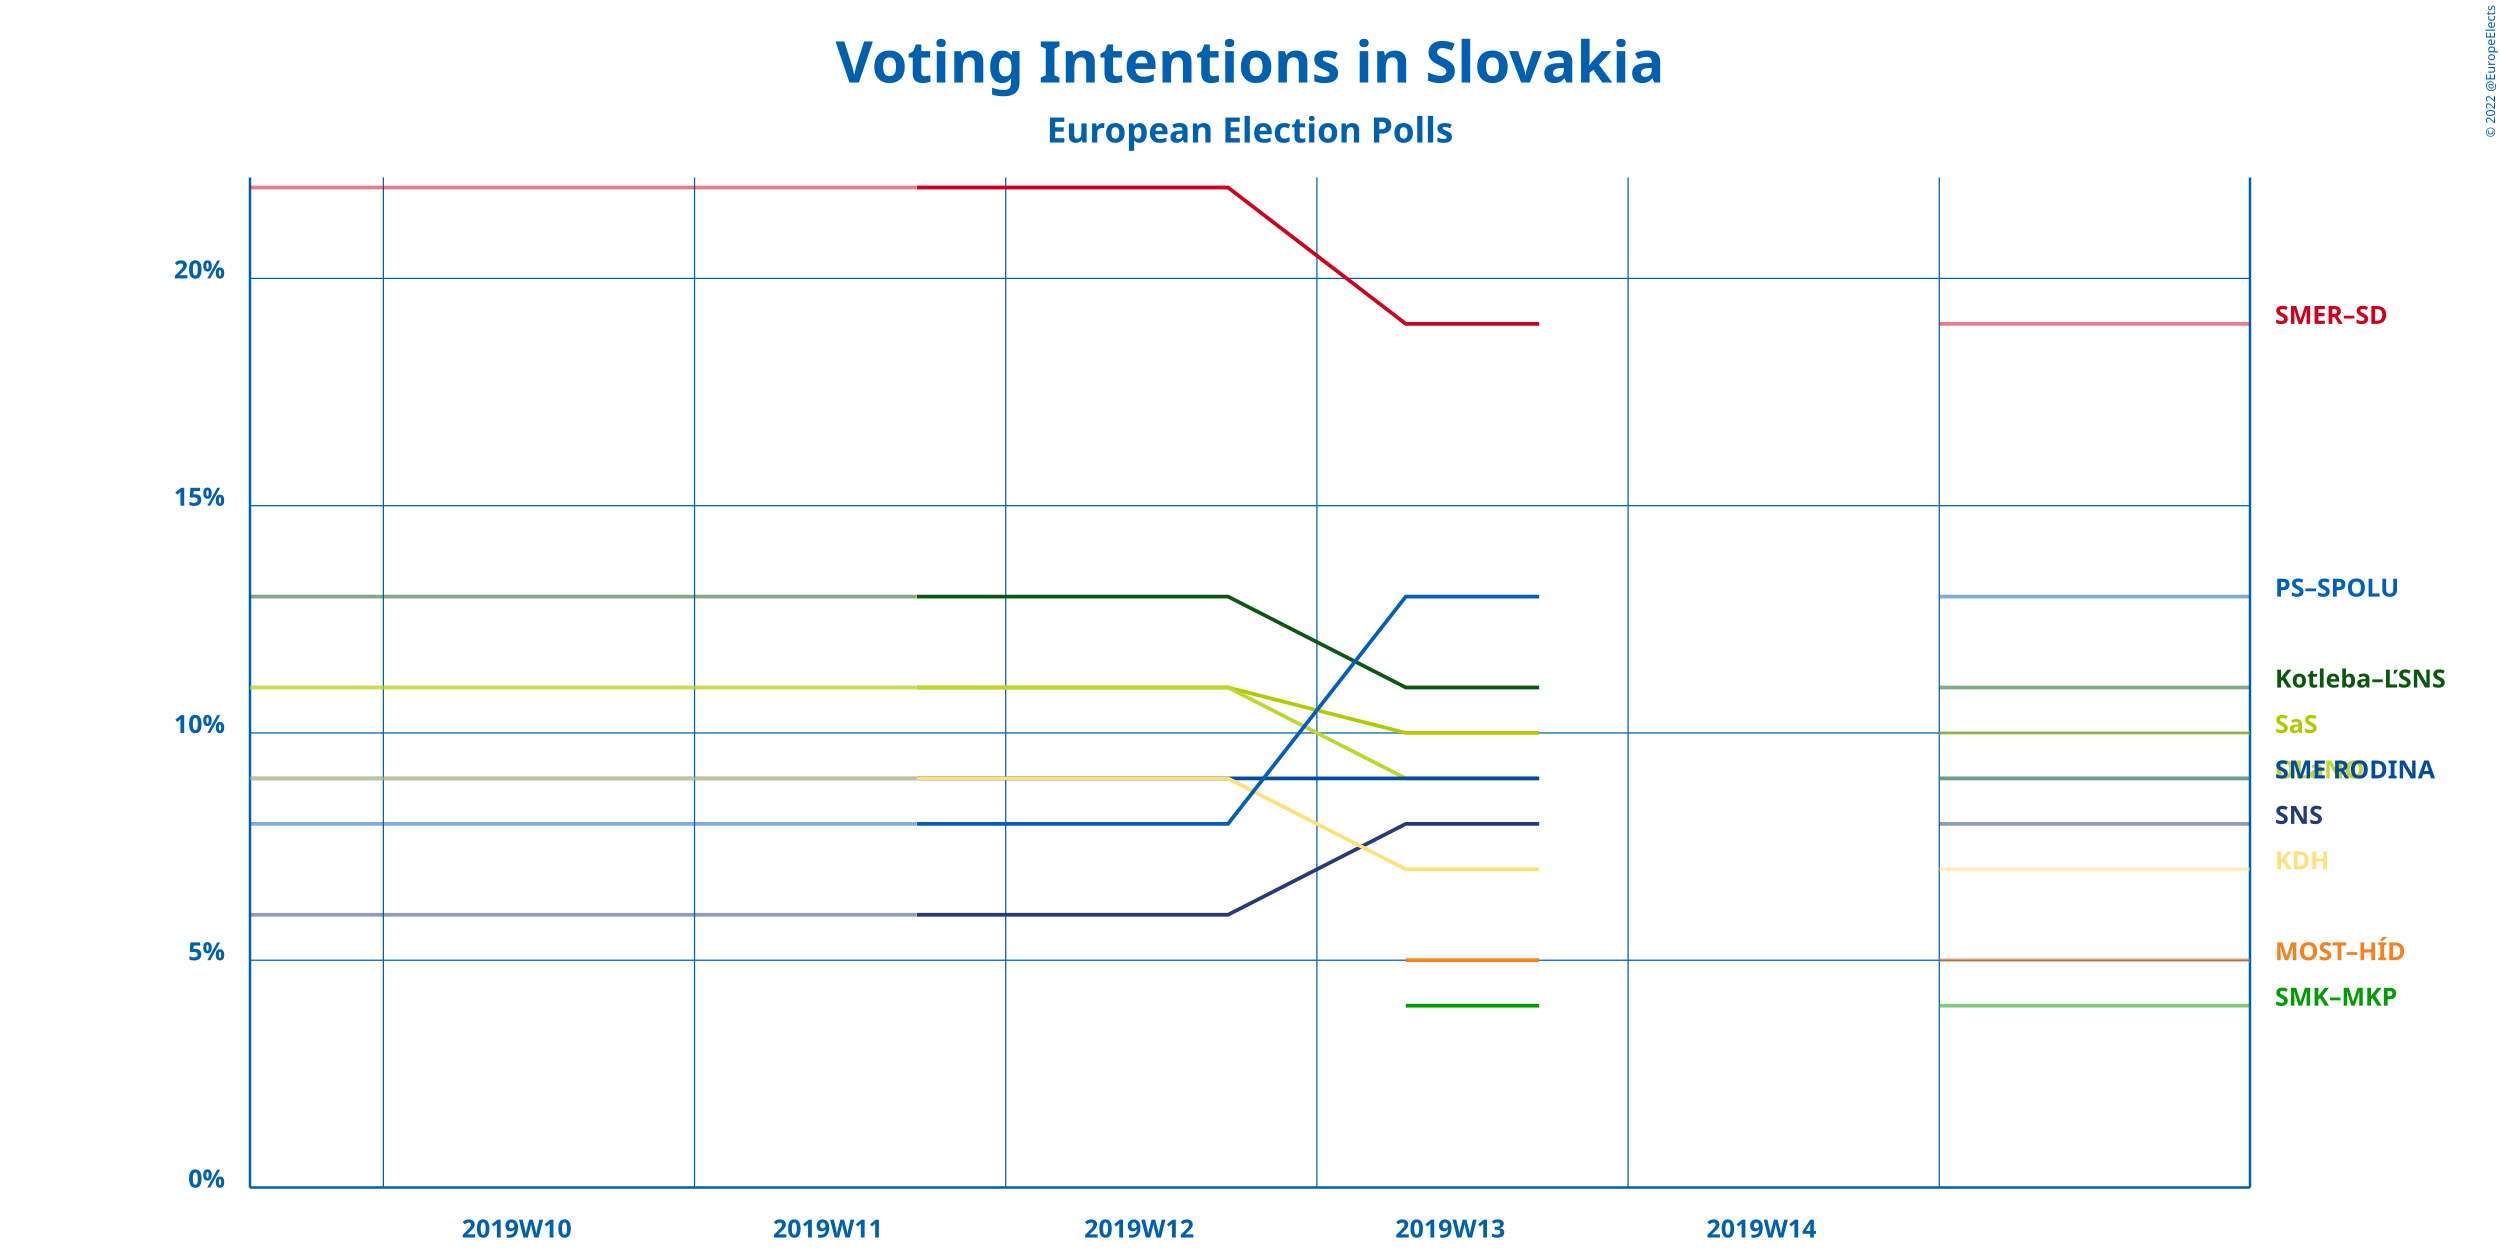
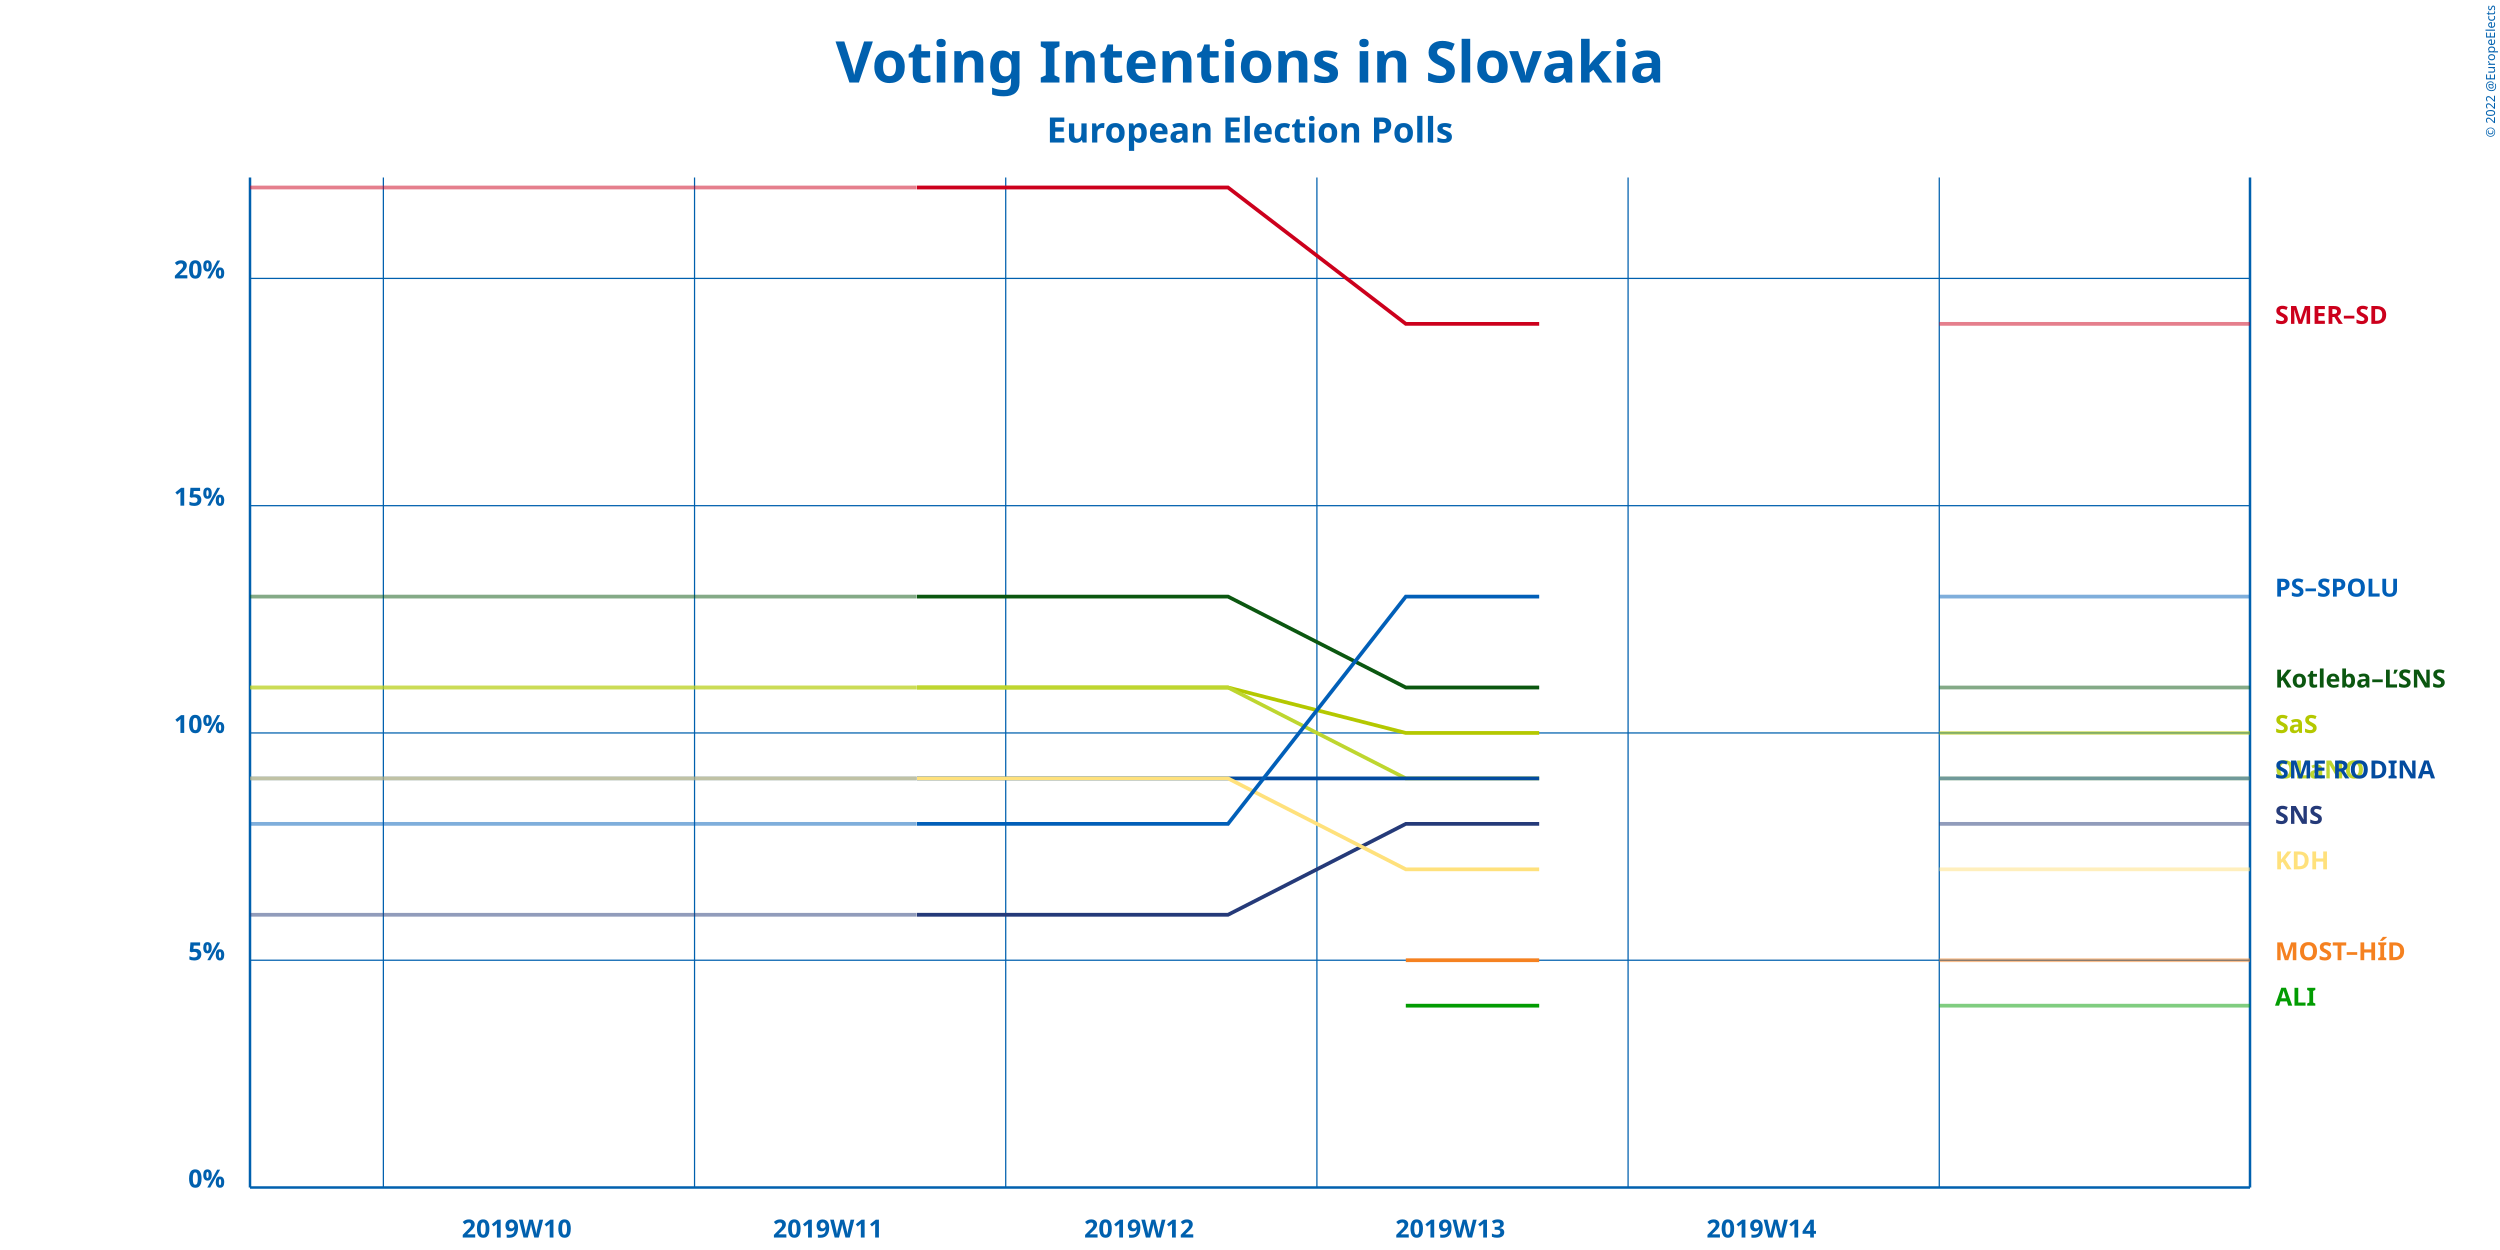
<svg height="1000" width="2000">
  <rect fill="#FFFFFF" height="1000" stroke="none" width="2000" x="0" y="0" />
  <text fill="#0060AE" font-family="'Advent Pro'" font-size="46px" font-style="normal" font-weight="bold" text-align="center" text-anchor="middle" x="1000" y="66">Voting Intentions in Slovakia</text>
  <text fill="#0060AE" font-family="'Advent Pro'" font-size="28px" font-style="normal" font-weight="bold" text-align="center" text-anchor="middle" x="1000" y="114">European Election Polls</text>
  <text fill="#0060AE" font-family="'Advent Pro'" font-size="10px" font-style="normal" font-weight="normal" text-align="center" text-anchor="end" transform="rotate(270)" x="-4" y="1996">© 2022 @EuropeElects</text>
  <g>
    <g>
      <line stroke="#0060AE" stroke-width="2" x1="200.0" x2="1800.0" y1="950.0" y2="950.0" />
      <text fill="#0060AE" font-family="'Advent Pro'" font-size="20px" font-style="normal" font-weight="bold" text-align="center" text-anchor="end" x="180.0" y="950.0">0%</text>
      <line stroke="#0060AE" stroke-width="2" x1="200.0" x2="200.0" y1="950.0" y2="142.0" />
      <line stroke="#0060AE" stroke-width="2" x1="1800.0" x2="1800.0" y1="950.0" y2="142.0" />
      <line stroke="#0060AE" stroke-width="1" x1="306.69" x2="306.69" y1="950.0" y2="142.0" />
      <text fill="#0060AE" font-family="'Advent Pro'" font-size="20px" font-style="normal" font-weight="bold" text-align="center" text-anchor="middle" x="413.381" y="990.0">2019W10</text>
      <line stroke="#0060AE" stroke-width="1" x1="555.635" x2="555.635" y1="950.0" y2="142.0" />
      <text fill="#0060AE" font-family="'Advent Pro'" font-size="20px" font-style="normal" font-weight="bold" text-align="center" text-anchor="middle" x="662.325" y="990.0">2019W11</text>
      <line stroke="#0060AE" stroke-width="1" x1="804.579" x2="804.579" y1="950.0" y2="142.0" />
      <text fill="#0060AE" font-family="'Advent Pro'" font-size="20px" font-style="normal" font-weight="bold" text-align="center" text-anchor="middle" x="911.269" y="990.0">2019W12</text>
      <line stroke="#0060AE" stroke-width="1" x1="1053.523" x2="1053.523" y1="950.0" y2="142.0" />
      <text fill="#0060AE" font-family="'Advent Pro'" font-size="20px" font-style="normal" font-weight="bold" text-align="center" text-anchor="middle" x="1160.213" y="990.0">2019W13</text>
      <line stroke="#0060AE" stroke-width="1" x1="1302.467" x2="1302.467" y1="950.0" y2="142.0" />
      <text fill="#0060AE" font-family="'Advent Pro'" font-size="20px" font-style="normal" font-weight="bold" text-align="center" text-anchor="middle" x="1409.158" y="990.0">2019W14</text>
      <line stroke="#0060AE" stroke-width="1" x1="1551.411" x2="1551.411" y1="950.0" y2="142.0" />
      <line stroke="#0060AE" stroke-width="1" x1="200.0" x2="1800.0" y1="768.182" y2="768.182" />
      <text fill="#0060AE" font-family="'Advent Pro'" font-size="20px" font-style="normal" font-weight="bold" text-align="center" text-anchor="end" x="180.0" y="768.182">5%</text>
      <line stroke="#0060AE" stroke-width="1" x1="200.0" x2="1800.0" y1="586.364" y2="586.364" />
      <text fill="#0060AE" font-family="'Advent Pro'" font-size="20px" font-style="normal" font-weight="bold" text-align="center" text-anchor="end" x="180.0" y="586.364">10%</text>
      <line stroke="#0060AE" stroke-width="1" x1="200.0" x2="1800.0" y1="404.545" y2="404.545" />
      <text fill="#0060AE" font-family="'Advent Pro'" font-size="20px" font-style="normal" font-weight="bold" text-align="center" text-anchor="end" x="180.0" y="404.545">15%</text>
      <line stroke="#0060AE" stroke-width="1" x1="200.0" x2="1800.0" y1="222.727" y2="222.727" />
      <text fill="#0060AE" font-family="'Advent Pro'" font-size="20px" font-style="normal" font-weight="bold" text-align="center" text-anchor="end" x="180.0" y="222.727">20%</text>
    </g>
    <g>
      <line stroke="#CC001C" stroke-opacity="0.5" stroke-width="3" x1="1551.411" x2="1800.0" y1="259.091" y2="259.091" />
      <line stroke="#B4C800" stroke-opacity="0.5" stroke-width="3" x1="1551.411" x2="1800.0" y1="586.364" y2="586.364" />
      <line stroke="#BED62F" stroke-opacity="0.5" stroke-width="3" x1="1551.411" x2="1800.0" y1="622.727" y2="622.727" />
      <line stroke="#253A79" stroke-opacity="0.5" stroke-width="3" x1="1551.411" x2="1800.0" y1="659.091" y2="659.091" />
      <line stroke="#0B5710" stroke-opacity="0.5" stroke-width="3" x1="1551.411" x2="1800.0" y1="550.0" y2="550.0" />
      <line stroke="#034B9F" stroke-opacity="0.5" stroke-width="3" x1="1551.411" x2="1800.0" y1="622.727" y2="622.727" />
      <line stroke="#F58120" stroke-opacity="0.5" stroke-width="3" x1="1551.411" x2="1800.0" y1="768.182" y2="768.182" />
      <line stroke="#FFE17C" stroke-opacity="0.5" stroke-width="3" x1="1551.411" x2="1800.0" y1="695.455" y2="695.455" />
      <line stroke="#029C02" stroke-opacity="0.5" stroke-width="3" x1="1551.411" x2="1800.0" y1="804.545" y2="804.545" />
      <line stroke="#015FB8" stroke-opacity="0.5" stroke-width="3" x1="1551.411" x2="1800.0" y1="477.273" y2="477.273" />
      <line stroke="#CC001C" stroke-opacity="0.5" stroke-width="3" x1="200.0" x2="733.096" y1="150.0" y2="150.0" />
      <line stroke="#B4C800" stroke-opacity="0.5" stroke-width="3" x1="200.0" x2="733.096" y1="550.0" y2="550.0" />
      <line stroke="#BED62F" stroke-opacity="0.5" stroke-width="3" x1="200.0" x2="733.096" y1="550.0" y2="550.0" />
      <line stroke="#253A79" stroke-opacity="0.5" stroke-width="3" x1="200.0" x2="733.096" y1="731.818" y2="731.818" />
      <line stroke="#0B5710" stroke-opacity="0.5" stroke-width="3" x1="200.0" x2="733.096" y1="477.273" y2="477.273" />
      <line stroke="#034B9F" stroke-opacity="0.5" stroke-width="3" x1="200.0" x2="733.096" y1="622.727" y2="622.727" />
      <line stroke="#FFE17C" stroke-opacity="0.5" stroke-width="3" x1="200.0" x2="733.096" y1="622.727" y2="622.727" />
      <line stroke="#015FB8" stroke-opacity="0.5" stroke-width="3" x1="200.0" x2="733.096" y1="659.091" y2="659.091" />
    </g>
    <g>
      <polyline fill="none" points="733.452,150.0 769.015,150.0 804.579,150.0 840.142,150.0 875.706,150.0 911.269,150.0 946.833,150.0 982.396,150.0    1124.65,259.091 1160.213,259.091 1195.777,259.091 1231.34,259.091" stroke="#CC001C" stroke-width="3" />
      <text fill="#CC001C" font-family="'Advent Pro'" font-size="20px" font-style="normal" font-weight="bold" text-align="center" text-anchor="start" x="1820.0" y="259.091">SMER–SD</text>
      <polyline fill="none" points="733.452,550.0 769.015,550.0 804.579,550.0 840.142,550.0 875.706,550.0 911.269,550.0 946.833,550.0 982.396,550.0    1124.65,586.364 1160.213,586.364 1195.777,586.364 1231.34,586.364" stroke="#B4C800" stroke-width="3" />
      <text fill="#B4C800" font-family="'Advent Pro'" font-size="20px" font-style="normal" font-weight="bold" text-align="center" text-anchor="start" x="1820.0" y="586.364">SaS</text>
      <polyline fill="none" points="733.452,550.0 769.015,550.0 804.579,550.0 840.142,550.0 875.706,550.0 911.269,550.0 946.833,550.0 982.396,550.0    1124.65,622.727 1160.213,622.727 1195.777,622.727 1231.34,622.727" stroke="#BED62F" stroke-width="3" />
      <text fill="#BED62F" font-family="'Advent Pro'" font-size="20px" font-style="normal" font-weight="bold" text-align="center" text-anchor="start" x="1820.0" y="622.727">OĽaNO</text>
      <polyline fill="none" points="733.452,731.818 769.015,731.818 804.579,731.818 840.142,731.818 875.706,731.818 911.269,731.818 946.833,731.818 982.396,731.818    1124.65,659.091 1160.213,659.091 1195.777,659.091 1231.34,659.091" stroke="#253A79" stroke-width="3" />
      <text fill="#253A79" font-family="'Advent Pro'" font-size="20px" font-style="normal" font-weight="bold" text-align="center" text-anchor="start" x="1820.0" y="659.091">SNS</text>
      <polyline fill="none" points="733.452,477.273 769.015,477.273 804.579,477.273 840.142,477.273 875.706,477.273 911.269,477.273 946.833,477.273 982.396,477.273    1124.65,550.0 1160.213,550.0 1195.777,550.0 1231.34,550.0" stroke="#0B5710" stroke-width="3" />
      <text fill="#0B5710" font-family="'Advent Pro'" font-size="20px" font-style="normal" font-weight="bold" text-align="center" text-anchor="start" x="1820.0" y="550.0">Kotleba–ĽSNS</text>
      <polyline fill="none" points="733.452,622.727 769.015,622.727 804.579,622.727 840.142,622.727 875.706,622.727 911.269,622.727 946.833,622.727 982.396,622.727    1124.65,622.727 1160.213,622.727 1195.777,622.727 1231.34,622.727" stroke="#034B9F" stroke-width="3" />
      <text fill="#034B9F" font-family="'Advent Pro'" font-size="20px" font-style="normal" font-weight="bold" text-align="center" text-anchor="start" x="1820.0" y="622.727">SME RODINA</text>
      <polyline fill="none" points="           1124.65,768.182 1160.213,768.182 1195.777,768.182 1231.34,768.182" stroke="#F58120" stroke-width="3" />
      <text fill="#F58120" font-family="'Advent Pro'" font-size="20px" font-style="normal" font-weight="bold" text-align="center" text-anchor="start" x="1820.0" y="768.182">MOST–HÍD</text>
      <polyline fill="none" points="733.452,622.727 769.015,622.727 804.579,622.727 840.142,622.727 875.706,622.727 911.269,622.727 946.833,622.727 982.396,622.727    1124.65,695.455 1160.213,695.455 1195.777,695.455 1231.34,695.455" stroke="#FFE17C" stroke-width="3" />
      <text fill="#FFE17C" font-family="'Advent Pro'" font-size="20px" font-style="normal" font-weight="bold" text-align="center" text-anchor="start" x="1820.0" y="695.455">KDH</text>
      <polyline fill="none" points="           1124.65,804.545 1160.213,804.545 1195.777,804.545 1231.34,804.545" stroke="#029C02" stroke-width="3" />
-       <text fill="#029C02" font-family="'Advent Pro'" font-size="20px" font-style="normal" font-weight="bold" text-align="center" text-anchor="start" x="1820.0" y="804.545">SMK–MKP</text>
+       <text fill="#029C02" font-family="'Advent Pro'" font-size="20px" font-style="normal" font-weight="bold" text-align="center" text-anchor="start" x="1820.0" y="804.545">ALI</text>
      <polyline fill="none" points="733.452,659.091 769.015,659.091 804.579,659.091 840.142,659.091 875.706,659.091 911.269,659.091 946.833,659.091 982.396,659.091    1124.65,477.273 1160.213,477.273 1195.777,477.273 1231.34,477.273" stroke="#015FB8" stroke-width="3" />
      <text fill="#015FB8" font-family="'Advent Pro'" font-size="20px" font-style="normal" font-weight="bold" text-align="center" text-anchor="start" x="1820.0" y="477.273">PS–SPOLU</text>
    </g>
  </g>
</svg>
